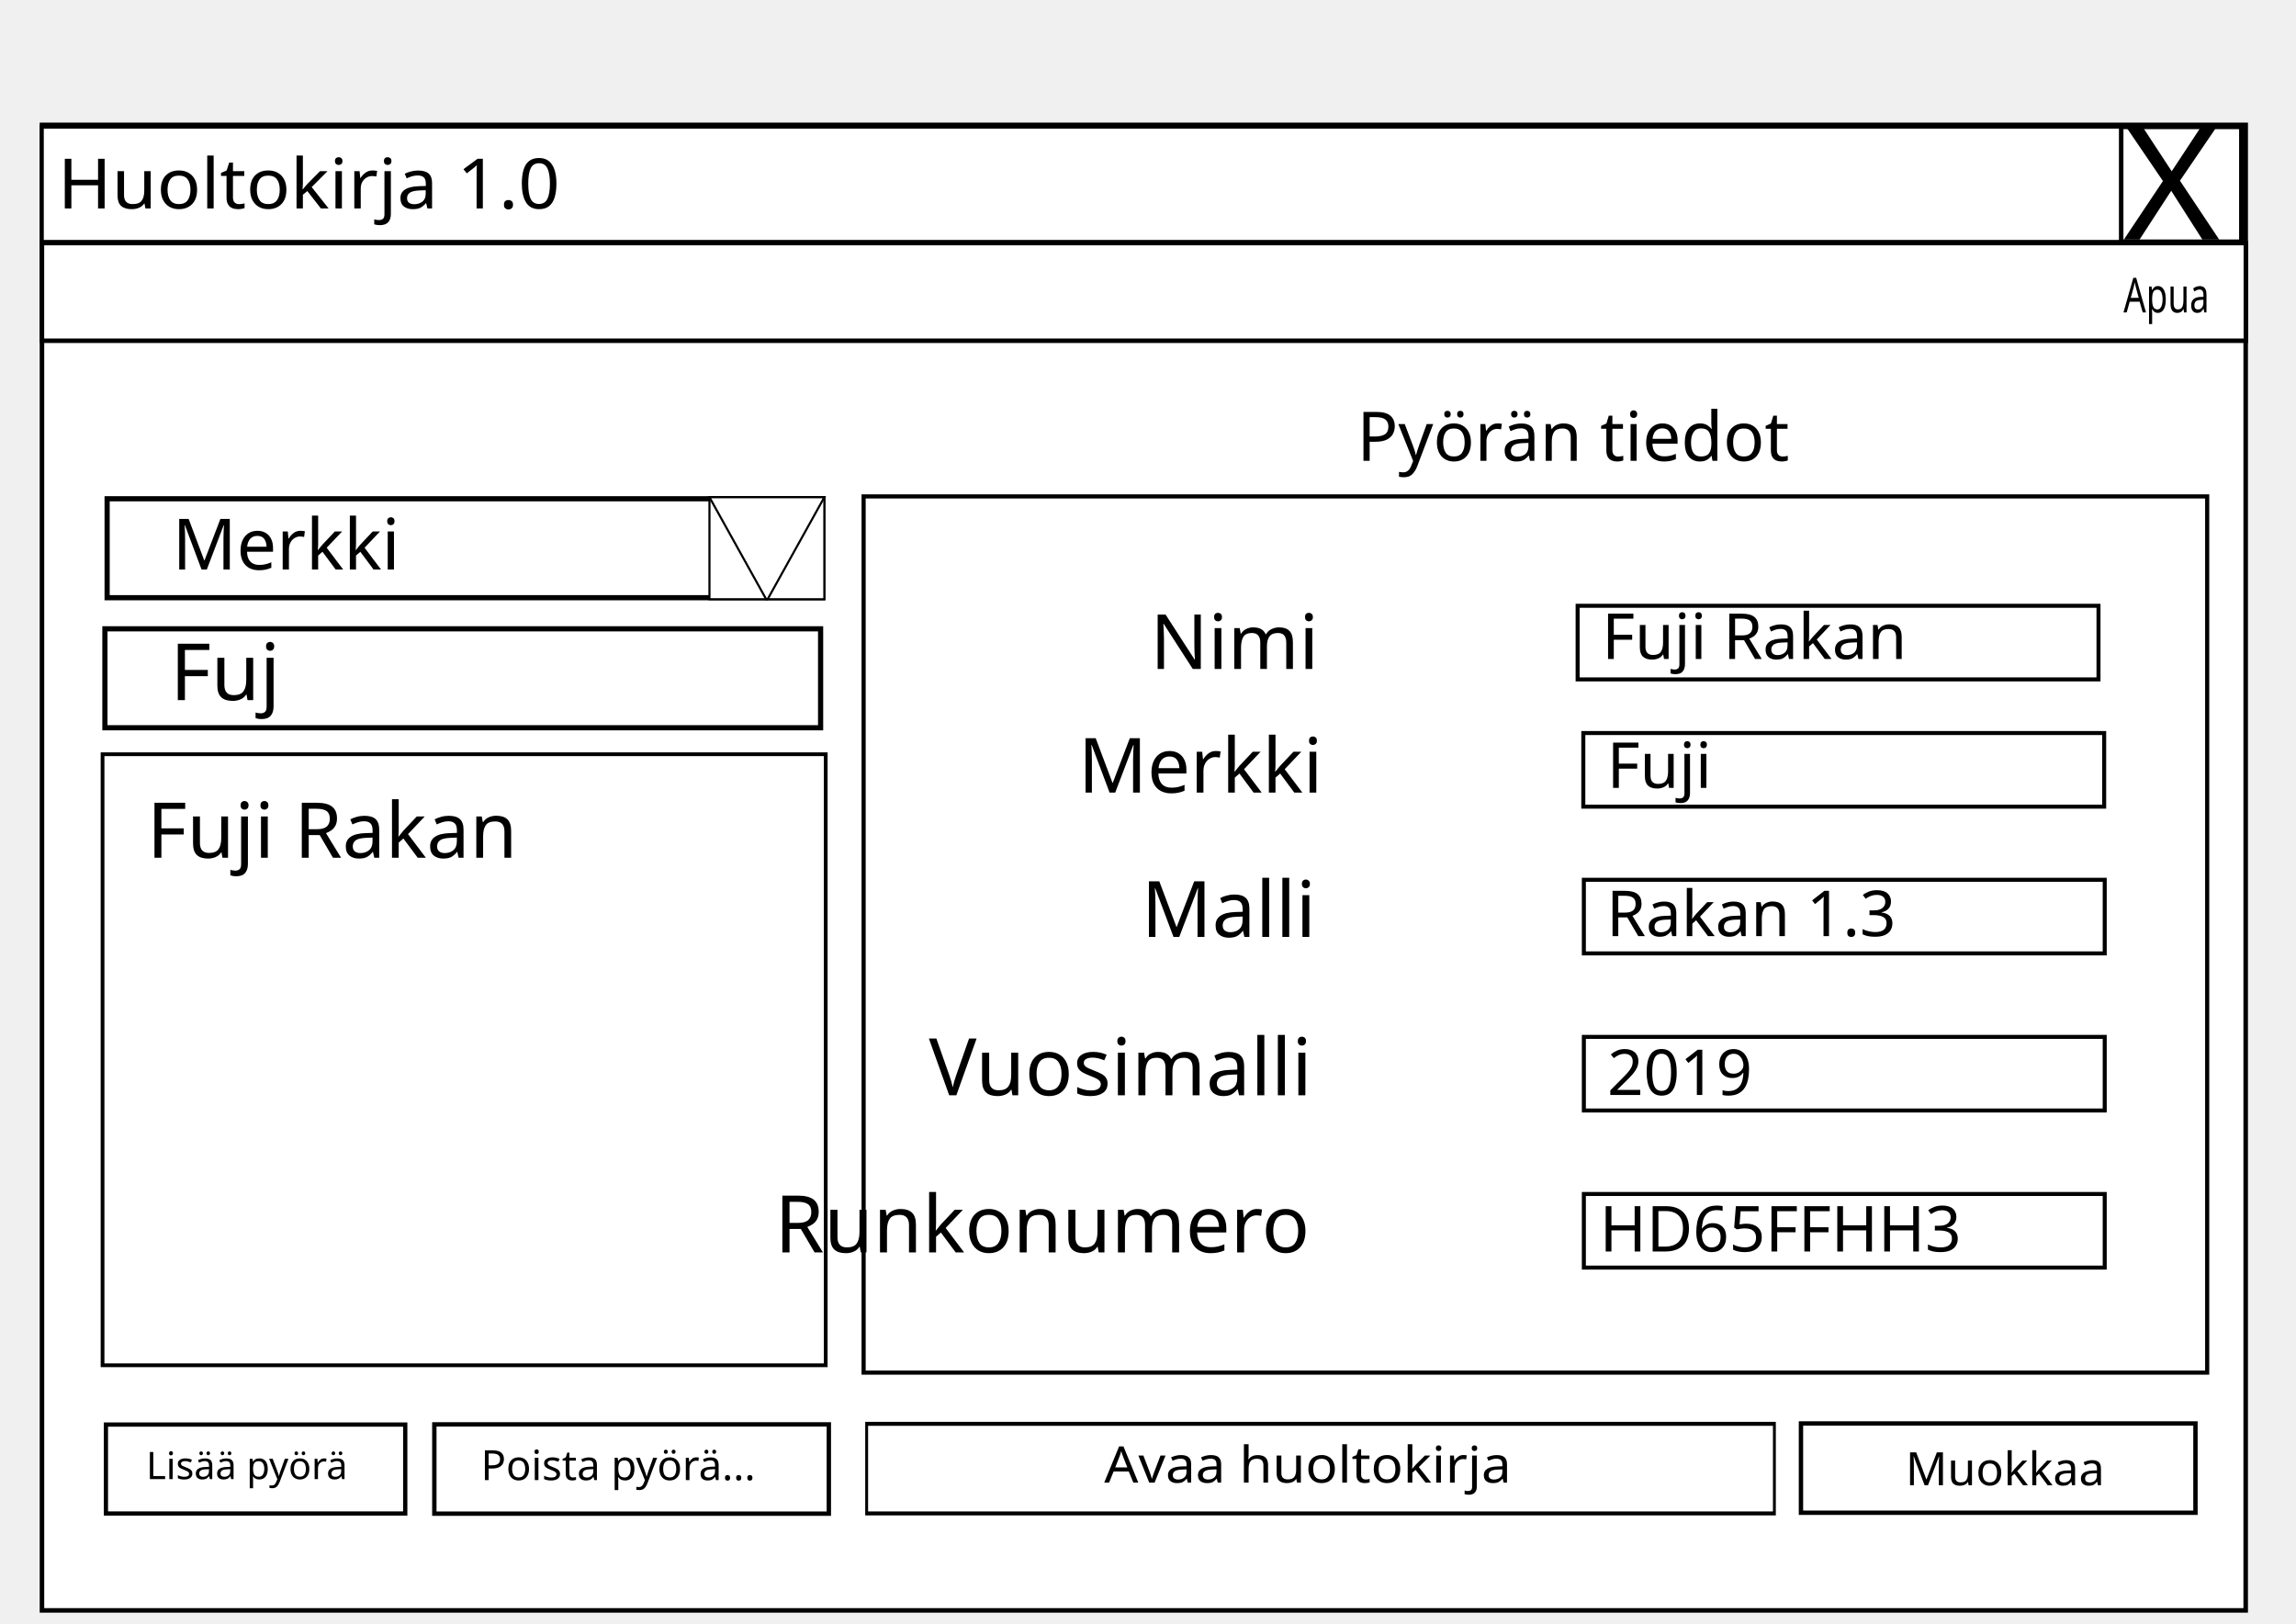
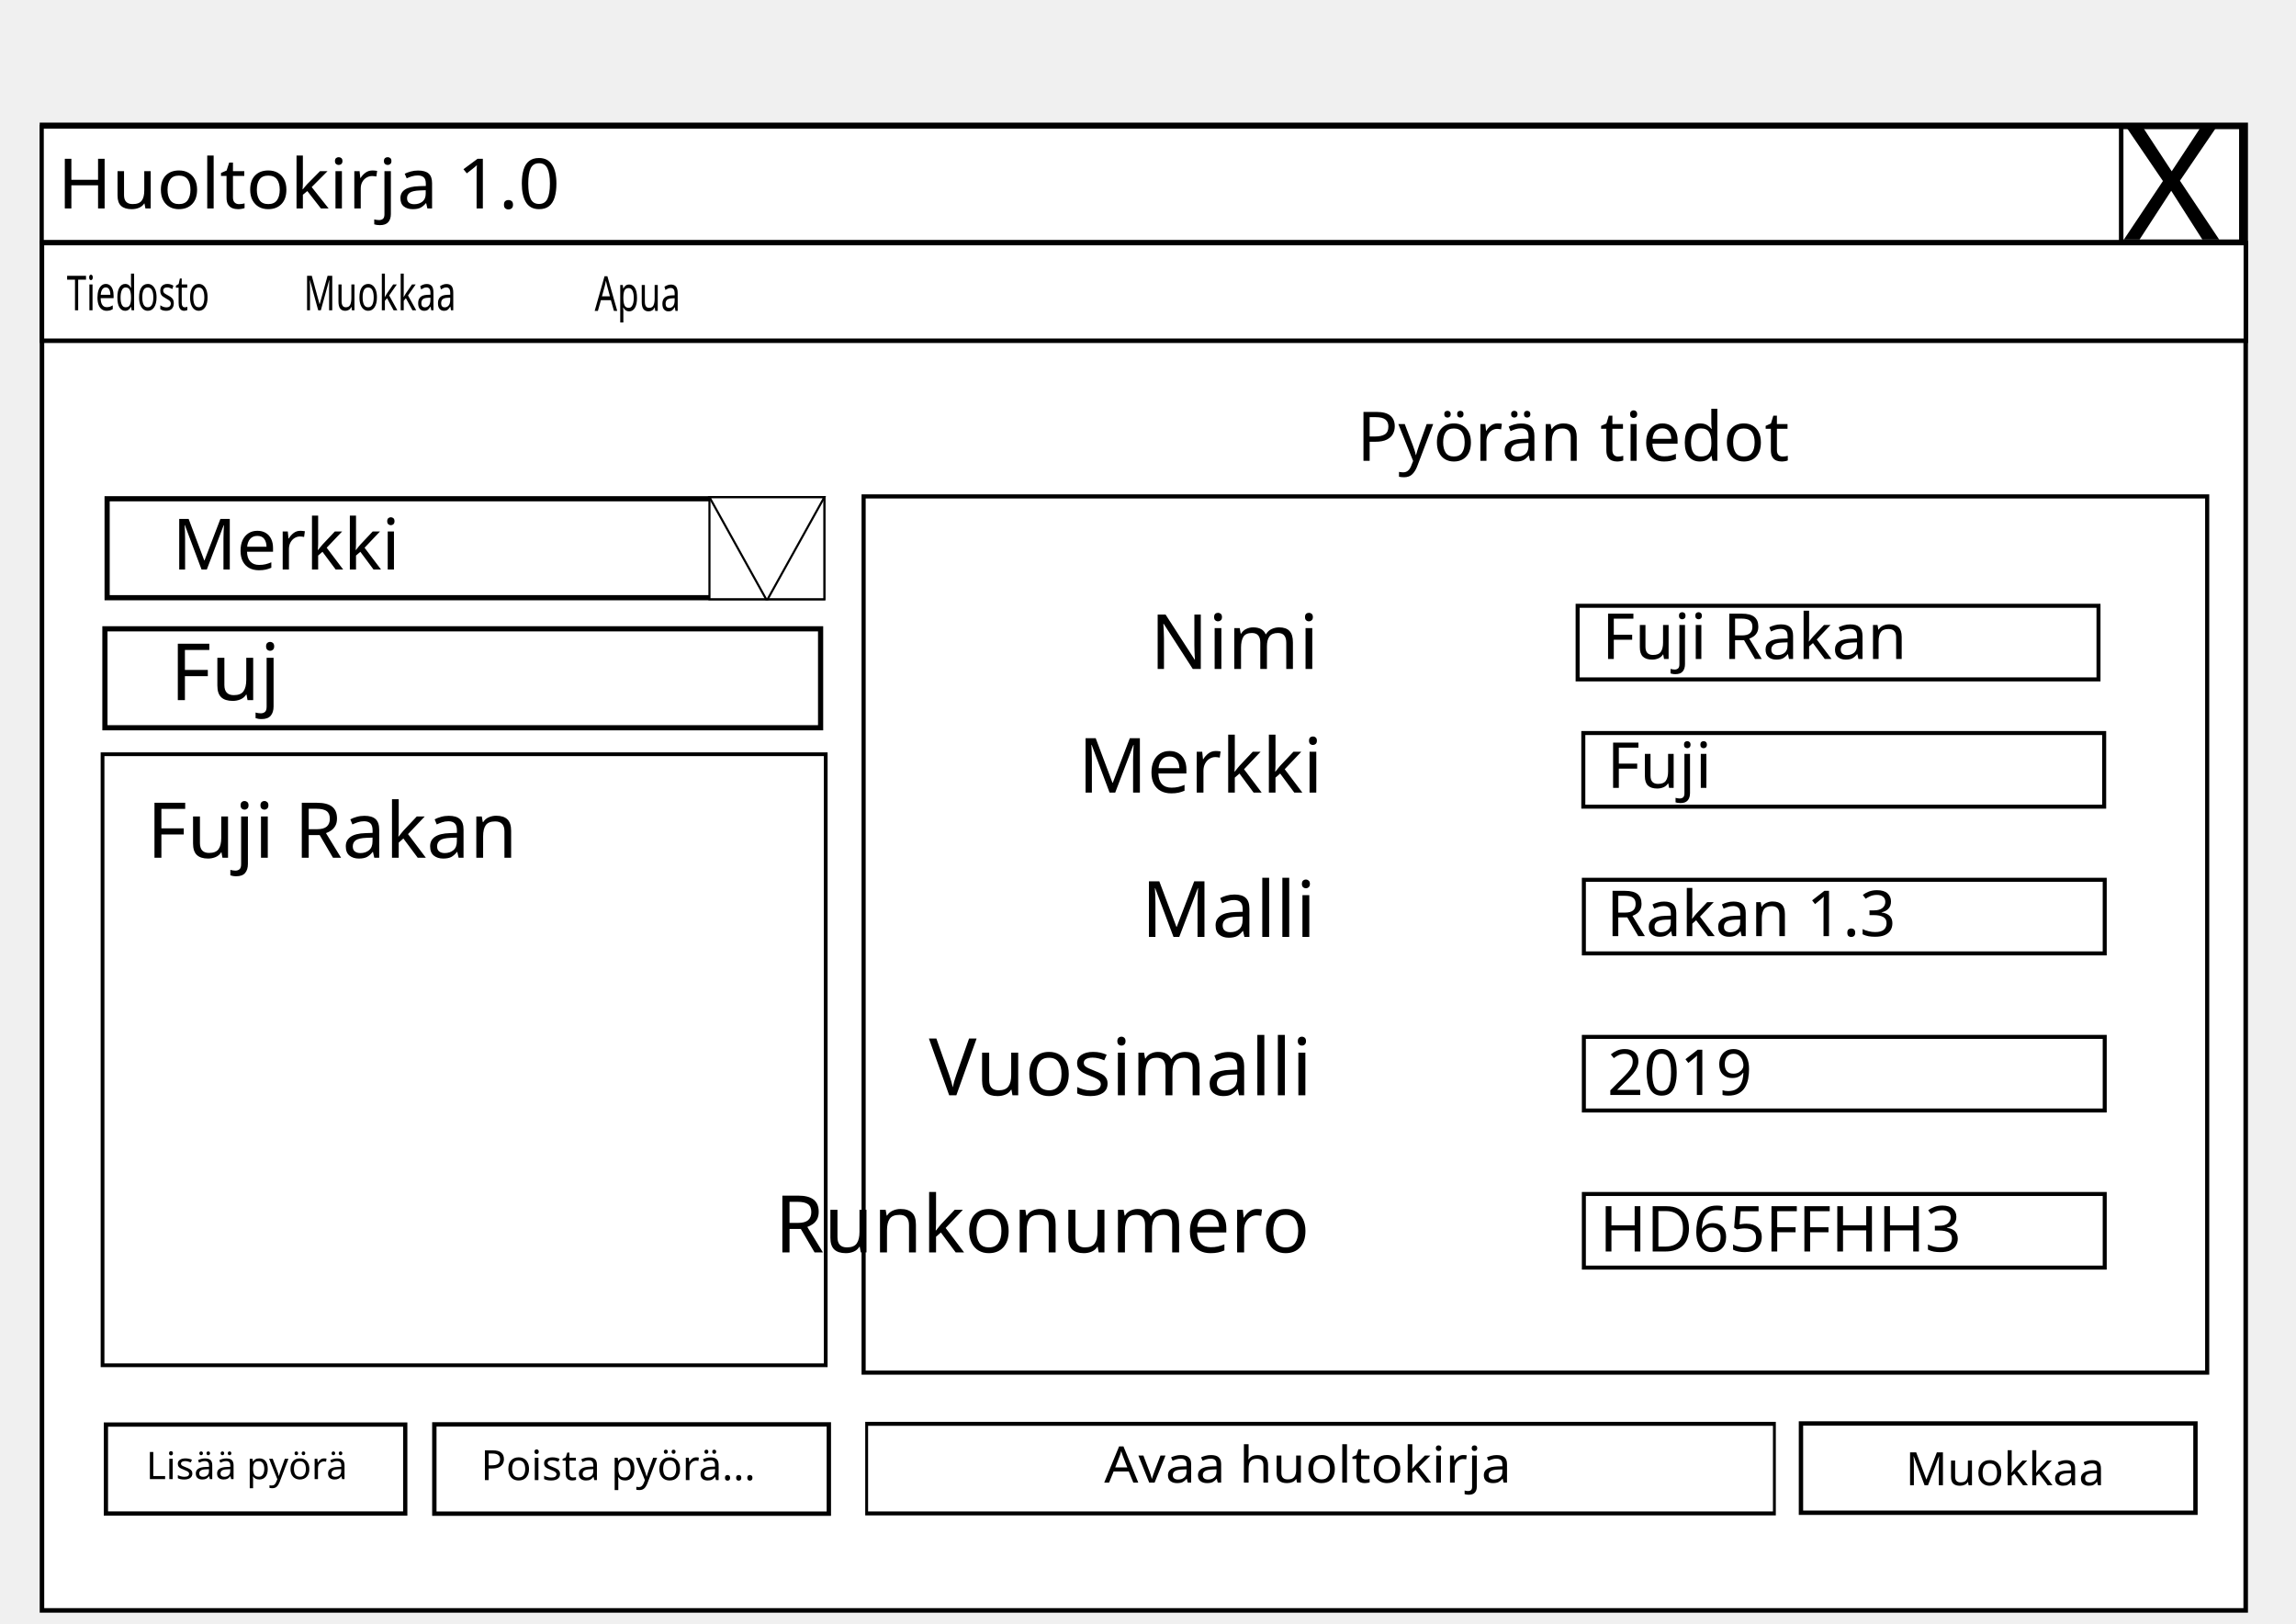
<svg xmlns="http://www.w3.org/2000/svg" width="297mm" height="210mm" viewBox="0 0 1052.362 744.094" id="svg4177" version="1.1">
  <defs id="defs4179" />
  <g id="layer1" transform="translate(0,-308.2677)">
    <rect style="opacity:1;fill:#ffffff;fill-opacity:1;fill-rule:evenodd;stroke:#000000;stroke-width:2.078" id="rect4188" width="1010.075" height="680.765" x="19.232" y="365.497" />
    <rect style="opacity:1;fill:#ffffff;fill-opacity:1;fill-rule:evenodd;stroke:#000000;stroke-width:1.718" id="rect4742" width="331.465" height="280.019" x="47.002" y="653.913" />
    <rect style="opacity:1;fill:#ffffff;fill-opacity:1;fill-rule:evenodd;stroke:#000000;stroke-width:2.371" id="rect4748" width="328.032" height="45.343" x="48.088" y="596.433" />
    <rect style="opacity:1;fill:#ffffff;fill-opacity:1;fill-rule:evenodd;stroke:#000000;stroke-width:1.951" id="rect4758" width="137.192" height="40.763" x="48.547" y="961.103" />
    <text xml:space="preserve" style="font-style:normal;font-weight:normal;font-size:17.394px;line-height:125%;font-family:sans-serif;letter-spacing:0px;word-spacing:0px;fill:#000000;fill-opacity:1;stroke:none;stroke-width:1px;stroke-linecap:butt;stroke-linejoin:miter;stroke-opacity:1" x="67.013" y="986.101" id="text4760">
      <tspan id="tspan4762" x="67.013" y="986.101">Lisää pyörä</tspan>
    </text>
    <g id="g4773" transform="translate(632.0203,-9.434195)">
      <g id="g4770">
        <rect style="opacity:1;fill:#ffffff;fill-opacity:1;fill-rule:evenodd;stroke:#000000;stroke-width:2" id="rect4764" width="180.817" height="40.911" x="193.444" y="970.035" />
      </g>
      <text id="text4766" y="998.354" x="241.401" style="font-style:normal;font-weight:normal;font-size:21.12px;line-height:125%;font-family:sans-serif;letter-spacing:0px;word-spacing:0px;fill:#000000;fill-opacity:1;stroke:none;stroke-width:1px;stroke-linecap:butt;stroke-linejoin:miter;stroke-opacity:1" xml:space="preserve">
        <tspan y="998.354" x="241.401" id="tspan4768">Muokkaa</tspan>
      </text>
    </g>
    <g id="g4232" transform="matrix(0.6867821,0,0,0.9506299,254.996,40.52423)">
      <rect y="968.034" x="207.1" height="43.188" width="605.8" id="rect4779" style="opacity:1;fill:#ffffff;fill-opacity:1;fill-rule:evenodd;stroke:#000000;stroke-width:1.914" />
      <text id="text4781" y="1205.674" x="302.163" style="font-style:normal;font-weight:normal;font-size:29.474px;line-height:125%;font-family:sans-serif;letter-spacing:0px;word-spacing:0px;fill:#000000;fill-opacity:1;stroke:none;stroke-width:1px;stroke-linecap:butt;stroke-linejoin:miter;stroke-opacity:1" xml:space="preserve" transform="scale(1.210072,0.8263968)">
        <tspan y="1205.674" x="302.163" id="tspan4783">Avaa huoltokirja</tspan>
      </text>
    </g>
    <text xml:space="preserve" style="font-style:normal;font-weight:normal;font-size:35.3px;line-height:125%;font-family:sans-serif;letter-spacing:0px;word-spacing:0px;fill:#000000;fill-opacity:1;stroke:none;stroke-width:1px;stroke-linecap:butt;stroke-linejoin:miter;stroke-opacity:1" x="67.383" y="701.361" id="text4785">
      <tspan id="tspan4787" x="67.383" y="701.361">Fuji Rakan</tspan>
    </text>
    <g id="g5048" transform="matrix(1.028785,0,0,0.9812345,-13.99552,6.87424)">
      <rect y="366.364" x="32.22" height="53.747" width="980.057" id="rect4875" style="opacity:1;fill:#ffffff;fill-opacity:1;fill-rule:evenodd;stroke:#000000;stroke-width:1.791" />
      <text id="text4734" y="404.519" x="39.326" style="font-style:normal;font-weight:normal;font-size:32.505px;line-height:125%;font-family:sans-serif;letter-spacing:0px;word-spacing:0px;fill:#000000;fill-opacity:1;stroke:none;stroke-width:1px;stroke-linecap:butt;stroke-linejoin:miter;stroke-opacity:1" xml:space="preserve">
        <tspan y="404.519" x="39.326" id="tspan4736">Huoltokirja 1.0</tspan>
      </text>
      <rect y="366.469" x="958.635" height="53.538" width="53.538" id="rect4877" style="opacity:1;fill:#ffffff;fill-opacity:1;fill-rule:evenodd;stroke:#000000;stroke-width:2" />
      <text id="text4879" y="419.041" x="959.54" style="font-style:normal;font-weight:normal;font-size:73.487px;line-height:125%;font-family:sans-serif;letter-spacing:0px;word-spacing:0px;fill:#000000;fill-opacity:1;stroke:none;stroke-width:1px;stroke-linecap:butt;stroke-linejoin:miter;stroke-opacity:1" xml:space="preserve">
        <tspan y="419.041" x="959.54" id="tspan4881">X</tspan>
      </text>
    </g>
    <g id="g4964" transform="translate(1.010153,-33.33503)">
      <g id="g4961">
        <rect y="570.169" x="48.088" height="45.343" width="328.032" id="rect4950" style="opacity:1;fill:#ffffff;fill-opacity:1;fill-rule:evenodd;stroke:#000000;stroke-width:2.371" />
      </g>
      <text id="text4952" y="602.598" x="77.98" style="font-style:normal;font-weight:normal;font-size:32.504px;line-height:125%;font-family:sans-serif;letter-spacing:0px;word-spacing:0px;fill:#000000;fill-opacity:1;stroke:none;stroke-width:1px;stroke-linecap:butt;stroke-linejoin:miter;stroke-opacity:1" xml:space="preserve">
        <tspan y="602.598" x="77.98" id="tspan4954">Merkki</tspan>
      </text>
    </g>
    <rect style="opacity:1;fill:#ffffff;fill-opacity:1;fill-rule:evenodd;stroke:#000000;stroke-width:0.965" id="rect4956" width="52.657" height="46.75" x="325.177" y="536.13" />
    <g id="g4978" transform="translate(1.010153,-33.33503)">
      <path id="rect4958" d="m 324.167,569.465 52.657,0 -26,46.75 -0.657,0 z" style="opacity:1;fill:#ffffff;fill-opacity:1;fill-rule:evenodd;stroke:#000000;stroke-width:0.965" />
    </g>
    <text xml:space="preserve" style="font-style:normal;font-weight:normal;font-size:90px;line-height:125%;font-family:sans-serif;letter-spacing:0px;word-spacing:0px;fill:#000000;fill-opacity:1;stroke:none;stroke-width:1px;stroke-linecap:butt;stroke-linejoin:miter;stroke-opacity:1" x="88.893" y="624.058" id="text4981">
      <tspan id="tspan4983" x="88.893" y="624.058" />
    </text>
    <text xml:space="preserve" style="font-style:normal;font-weight:normal;font-size:36.181px;line-height:125%;font-family:sans-serif;letter-spacing:0px;word-spacing:0px;fill:#000000;fill-opacity:1;stroke:none;stroke-width:1px;stroke-linecap:butt;stroke-linejoin:miter;stroke-opacity:1" x="77.987" y="629.112" id="text4985">
      <tspan id="tspan4987" x="77.987" y="629.112">Fuj</tspan>
    </text>
    <g id="g4207" transform="translate(5.714286,-38.57143)">
      <g transform="translate(-6.775201,55.67223)" id="g4929" />
      <g id="g4329" transform="translate(0,3.030458)">
        <rect y="532.727" x="395.834" height="401.536" width="615.822" id="rect4754" style="opacity:1;fill:#ffffff;fill-opacity:1;fill-rule:evenodd;stroke:#000000;stroke-width:1.892" transform="translate(-5.714286,38.57143)" />
        <text id="text4793" y="707.037" x="682.273" style="font-style:normal;font-weight:normal;font-size:34.921px;line-height:125%;font-family:sans-serif;letter-spacing:0px;word-spacing:0px;fill:#000000;fill-opacity:1;stroke:none;stroke-width:1px;stroke-linecap:butt;stroke-linejoin:miter;stroke-opacity:1" xml:space="preserve">
          <tspan style="text-align:end;text-anchor:end" id="tspan4805" y="707.037" x="682.273">Merkki</tspan>
        </text>
        <rect style="opacity:1;fill:#ffffff;fill-opacity:1;fill-rule:evenodd;stroke:#000000;stroke-width:1.837" id="rect4818" width="238.735" height="33.735" x="719.989" y="679.735" />
        <text xml:space="preserve" style="font-style:normal;font-weight:normal;font-size:35.673px;line-height:125%;font-family:sans-serif;letter-spacing:0px;word-spacing:0px;fill:#000000;fill-opacity:1;stroke:none;stroke-width:1px;stroke-linecap:butt;stroke-linejoin:miter;stroke-opacity:1" x="687.681" y="717.5" id="text4831" transform="translate(-6.775201,55.67223)">
          <tspan x="687.681" y="717.5" id="tspan4833" style="text-align:end;text-anchor:end">Malli</tspan>
        </text>
        <text id="text4835" y="790.077" x="687.745" style="font-style:normal;font-weight:normal;font-size:36.441px;line-height:125%;font-family:sans-serif;letter-spacing:0px;word-spacing:0px;fill:#000000;fill-opacity:1;stroke:none;stroke-width:1px;stroke-linecap:butt;stroke-linejoin:miter;stroke-opacity:1" xml:space="preserve" transform="translate(-6.775201,55.67223)">
          <tspan style="text-align:end;text-anchor:end" id="tspan4837" y="790.077" x="687.745">Vuosimalli</tspan>
        </text>
        <text xml:space="preserve" style="font-style:normal;font-weight:normal;font-size:36.441px;line-height:125%;font-family:sans-serif;letter-spacing:0px;word-spacing:0px;fill:#000000;fill-opacity:1;stroke:none;stroke-width:1px;stroke-linecap:butt;stroke-linejoin:miter;stroke-opacity:1" x="686.641" y="862.07" id="text4839" transform="translate(-6.775201,55.67223)">
          <tspan x="686.641" y="862.07" id="tspan4841" style="text-align:end;text-anchor:end">Runkonumero</tspan>
        </text>
        <rect y="691.315" x="727.017" height="33.735" width="238.735" id="rect4843" style="opacity:1;fill:#ffffff;fill-opacity:1;fill-rule:evenodd;stroke:#000000;stroke-width:1.837" transform="translate(-6.775201,55.67223)" />
        <rect style="opacity:1;fill:#ffffff;fill-opacity:1;fill-rule:evenodd;stroke:#000000;stroke-width:1.837" id="rect4845" width="238.735" height="33.735" x="727.017" y="763.309" transform="translate(-6.775201,55.67223)" />
        <rect y="835.302" x="727.017" height="33.735" width="238.735" id="rect4847" style="opacity:1;fill:#ffffff;fill-opacity:1;fill-rule:evenodd;stroke:#000000;stroke-width:1.837" transform="translate(-6.775201,55.67223)" />
        <text xml:space="preserve" style="font-style:normal;font-weight:normal;font-size:34.921px;line-height:125%;font-family:sans-serif;letter-spacing:0px;word-spacing:0px;fill:#000000;fill-opacity:1;stroke:none;stroke-width:1px;stroke-linecap:butt;stroke-linejoin:miter;stroke-opacity:1" x="687.205" y="594.705" id="text4303" transform="translate(-6.775201,55.67223)">
          <tspan x="687.205" y="594.705" id="tspan4305" style="text-align:end;text-anchor:end">Nimi</tspan>
        </text>
        <rect y="565.751" x="724.16" height="33.735" width="238.735" id="rect4307" style="opacity:1;fill:#ffffff;fill-opacity:1;fill-rule:evenodd;stroke:#000000;stroke-width:1.837" transform="translate(-6.775201,55.67223)" />
        <text xml:space="preserve" style="font-style:normal;font-weight:normal;font-size:29.057px;line-height:125%;font-family:sans-serif;letter-spacing:0px;word-spacing:0px;fill:#000000;fill-opacity:1;stroke:none;stroke-width:1px;stroke-linecap:butt;stroke-linejoin:miter;stroke-opacity:1" x="730.831" y="704.869" id="text4198">
          <tspan id="tspan4200" x="730.831" y="704.869">Fuji</tspan>
        </text>
        <text id="text4202" y="772.802" x="730.579" style="font-style:normal;font-weight:normal;font-size:29.057px;line-height:125%;font-family:sans-serif;letter-spacing:0px;word-spacing:0px;fill:#000000;fill-opacity:1;stroke:none;stroke-width:1px;stroke-linecap:butt;stroke-linejoin:miter;stroke-opacity:1" xml:space="preserve">
          <tspan y="772.802" x="730.579" id="tspan4204">Rakan 1.3</tspan>
        </text>
        <text id="text4202-3" y="845.607" x="730.976" style="font-style:normal;font-weight:normal;font-size:29.057px;line-height:125%;font-family:sans-serif;letter-spacing:0px;word-spacing:0px;fill:#000000;fill-opacity:1;stroke:none;stroke-width:1px;stroke-linecap:butt;stroke-linejoin:miter;stroke-opacity:1" xml:space="preserve">
          <tspan y="845.607" x="730.976" id="tspan4204-0">2019</tspan>
        </text>
        <text id="text4202-0" y="917.327" x="727.441" style="font-style:normal;font-weight:normal;font-size:29.057px;line-height:125%;font-family:sans-serif;letter-spacing:0px;word-spacing:0px;fill:#000000;fill-opacity:1;stroke:none;stroke-width:1px;stroke-linecap:butt;stroke-linejoin:miter;stroke-opacity:1" xml:space="preserve">
          <tspan y="917.327" x="727.441" id="tspan4204-1">HD65FFHH3</tspan>
        </text>
        <text id="text4309" y="645.785" x="728.523" style="font-style:normal;font-weight:normal;font-size:29.057px;line-height:125%;font-family:sans-serif;letter-spacing:0px;word-spacing:0px;fill:#000000;fill-opacity:1;stroke:none;stroke-width:1px;stroke-linecap:butt;stroke-linejoin:miter;stroke-opacity:1" xml:space="preserve">
          <tspan y="645.785" x="728.523" id="tspan4311">Fuji Rakan</tspan>
        </text>
      </g>
    </g>
    <g transform="translate(5.632299,-9.015776)" id="g4202">
      <g id="g4204">
        <rect y="970.035" x="193.444" height="40.911" width="180.817" id="rect4206" style="opacity:1;fill:#ffffff;fill-opacity:1;fill-rule:evenodd;stroke:#000000;stroke-width:2" />
      </g>
      <text xml:space="preserve" style="font-style:normal;font-weight:normal;font-size:19.076px;line-height:125%;font-family:sans-serif;letter-spacing:0px;word-spacing:0px;fill:#000000;fill-opacity:1;stroke:none;stroke-width:1px;stroke-linecap:butt;stroke-linejoin:miter;stroke-opacity:1" x="214.778" y="995.553" id="text4208">
        <tspan id="tspan4210" x="214.778" y="995.553">Poista pyörä...</tspan>
      </text>
    </g>
    <text id="text4750" y="519.448" x="621.895" style="font-style:normal;font-weight:normal;font-size:31.384px;line-height:125%;font-family:sans-serif;letter-spacing:0px;word-spacing:0px;fill:#000000;fill-opacity:1;stroke:none;stroke-width:1px;stroke-linecap:butt;stroke-linejoin:miter;stroke-opacity:1" xml:space="preserve">
      <tspan y="519.448" x="621.895" id="tspan4752">Pyörän tiedot</tspan>
    </text>
    <rect style="opacity:1;fill:#ffffff;fill-opacity:1;fill-rule:evenodd;stroke:#000000;stroke-width:2.059" id="rect4249" width="1010.154" height="44.766" x="19.223" y="419.658" />
-     <g id="g4863" transform="translate(-189.633,28.07224)">
-       <text xml:space="preserve" style="font-style:normal;font-weight:normal;font-size:85.169px;line-height:125%;font-family:sans-serif;letter-spacing:0px;word-spacing:0px;fill:#000000;fill-opacity:1;stroke:none;stroke-width:1px;stroke-linecap:butt;stroke-linejoin:miter;stroke-opacity:1" x="1360.532" y="361.879" id="text4906" transform="scale(0.8547535,1.169928)">
-         <tspan id="tspan4908" x="1360.532" y="361.879" style="font-size:18.926px">Apua</tspan>
+     <g id="g4863" transform="translate(-90.34727,30.2151)">
+       <text xml:space="preserve" style="font-style:normal;font-weight:normal;font-size:85.169px;line-height:125%;font-family:sans-serif;letter-spacing:0px;word-spacing:0px;fill:#000000;fill-opacity:1;stroke:none;stroke-width:1px;stroke-linecap:butt;stroke-linejoin:miter;stroke-opacity:1" x="141.509" y="359.218" id="text4887" transform="scale(0.8547535,1.169928)">
+         <tspan id="tspan4889" x="141.509" y="359.218" style="font-size:18.926px">Tiedosto</tspan>
+       </text>
+       <text transform="scale(0.8547535,1.169928)" id="text4898" y="359.218" x="268.53" style="font-style:normal;font-weight:normal;font-size:85.169px;line-height:125%;font-family:sans-serif;letter-spacing:0px;word-spacing:0px;fill:#000000;fill-opacity:1;stroke:none;stroke-width:1px;stroke-linecap:butt;stroke-linejoin:miter;stroke-opacity:1" xml:space="preserve">
+         <tspan style="font-size:18.926px" y="359.218" x="268.53" id="tspan4900">Muokkaa</tspan>
+       </text>
+       <text xml:space="preserve" style="font-style:normal;font-weight:normal;font-size:85.169px;line-height:125%;font-family:sans-serif;letter-spacing:0px;word-spacing:0px;fill:#000000;fill-opacity:1;stroke:none;stroke-width:1px;stroke-linecap:butt;stroke-linejoin:miter;stroke-opacity:1" x="424.59" y="359.437" id="text4906" transform="scale(0.8547535,1.169928)">
+         <tspan id="tspan4908" x="424.59" y="359.437" style="font-size:18.926px">Apua</tspan>
      </text>
    </g>
  </g>
</svg>
